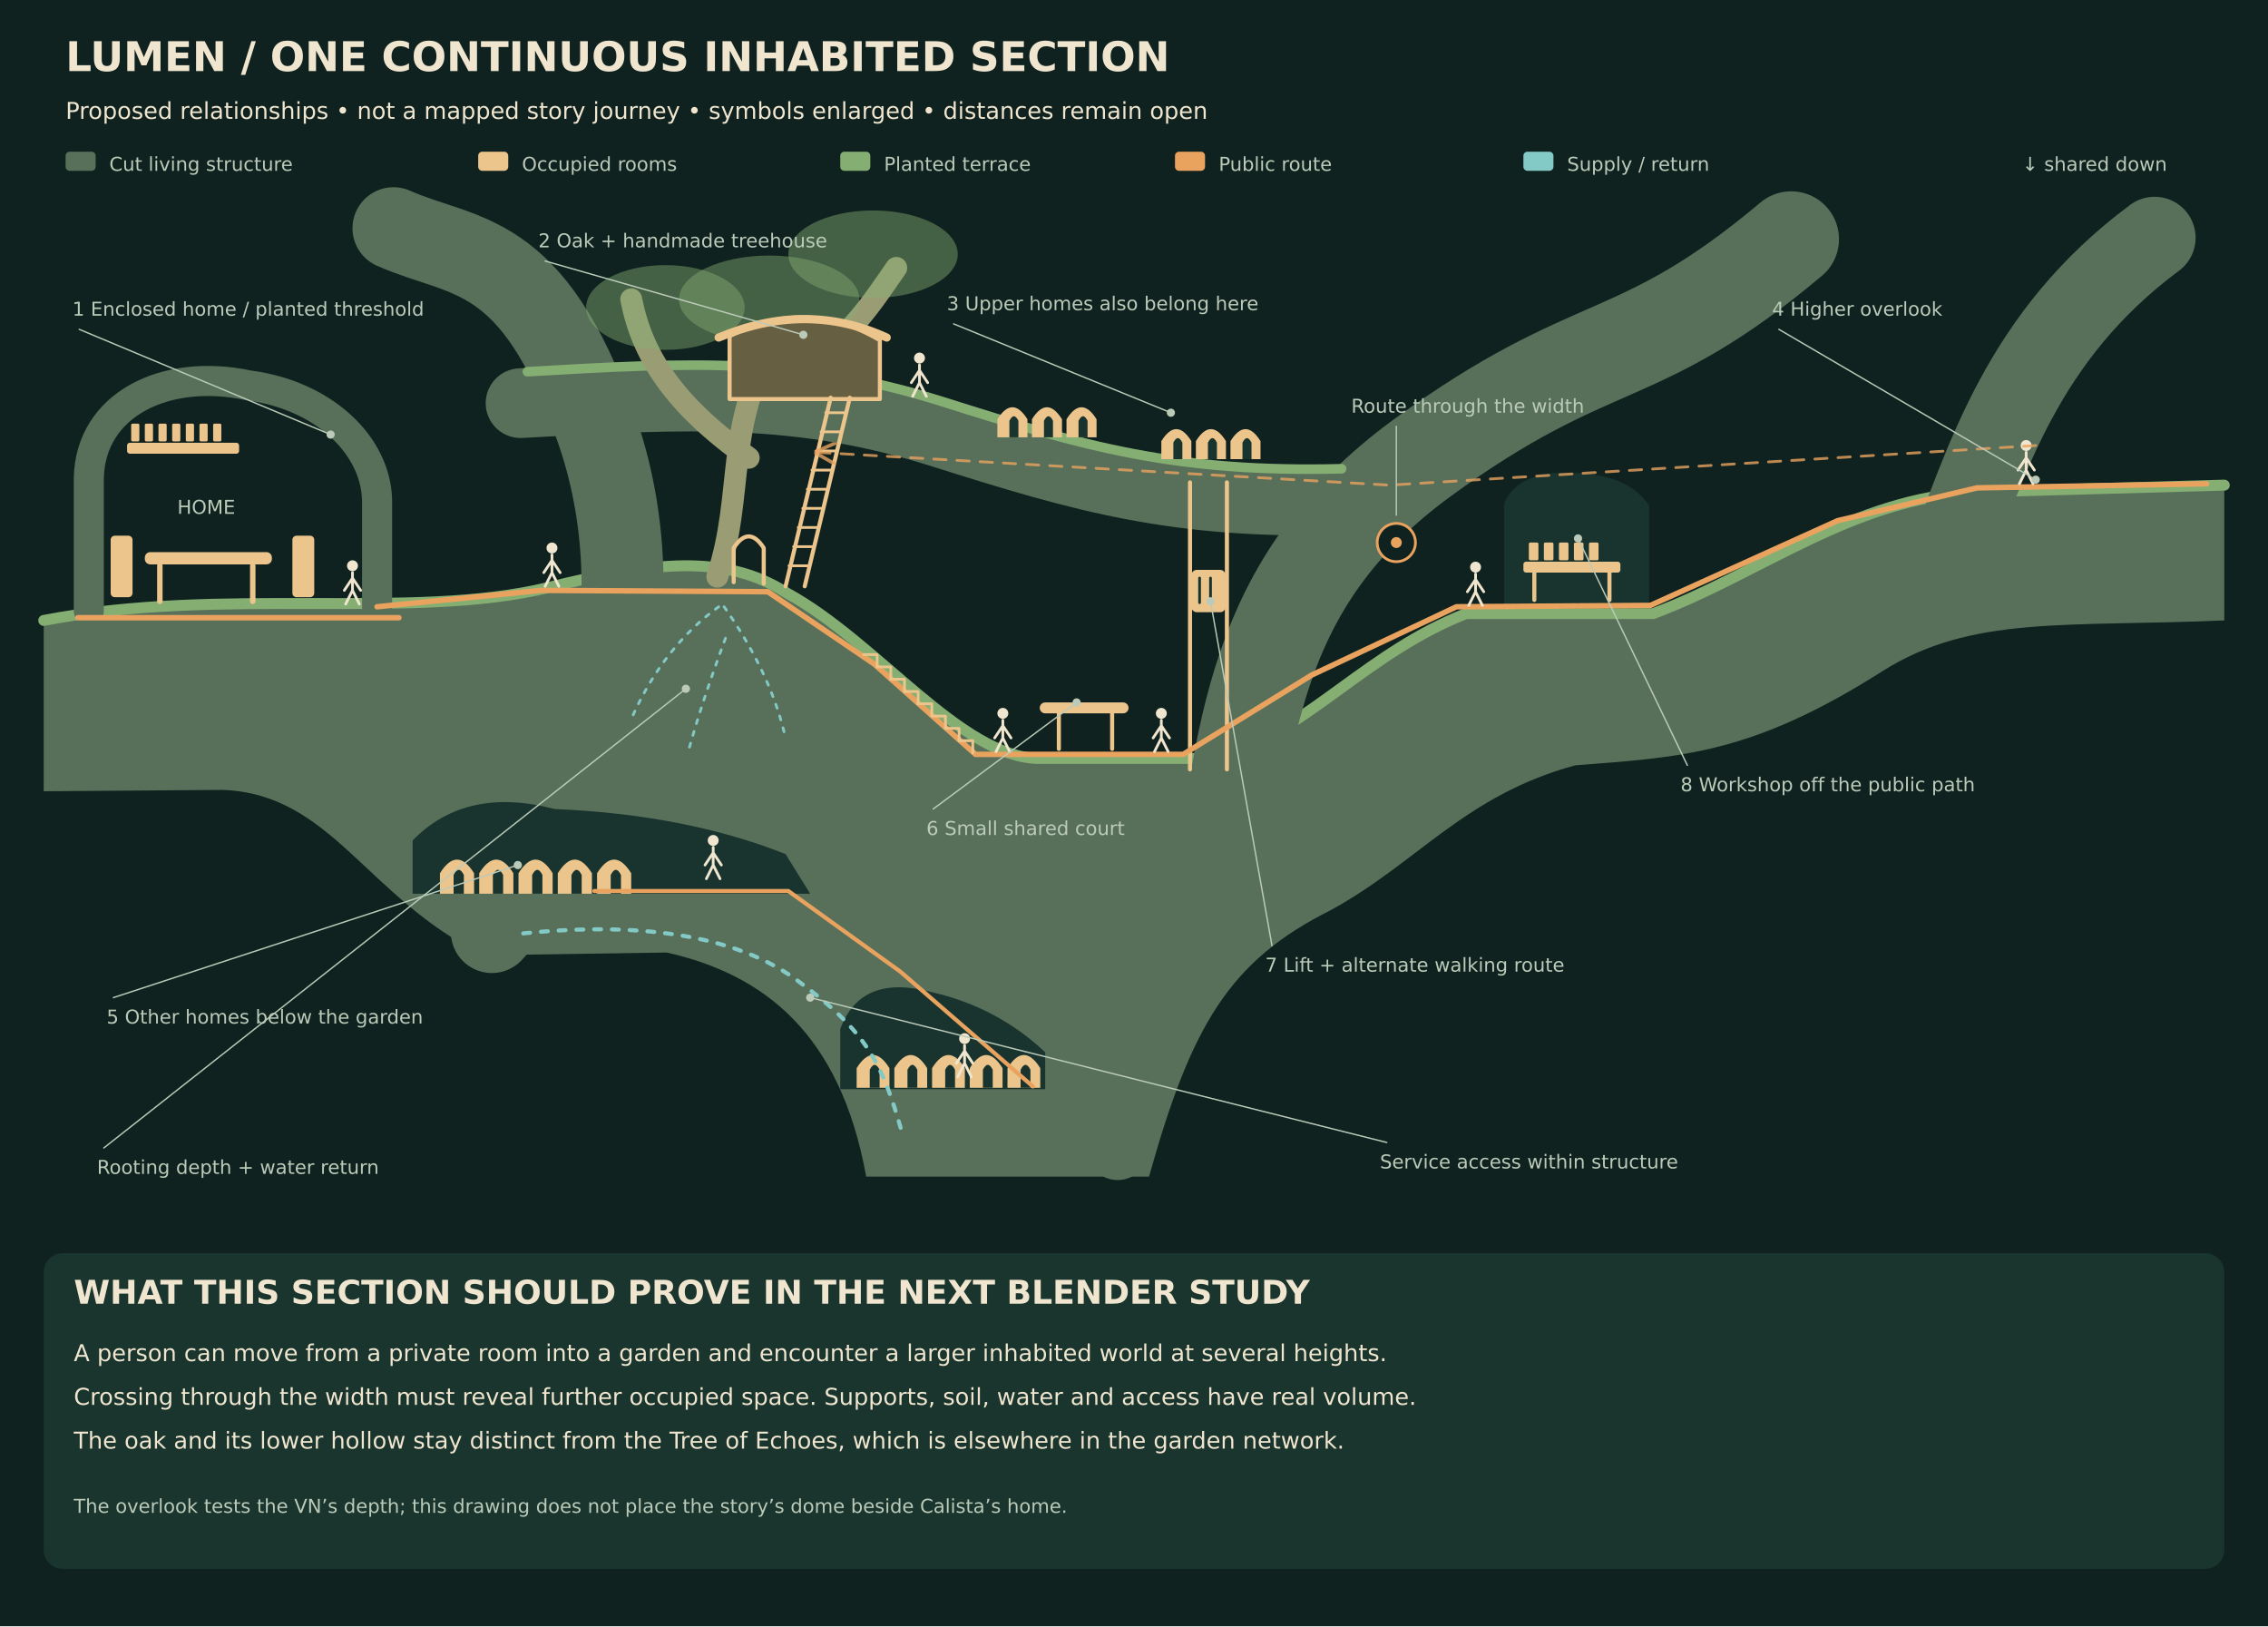
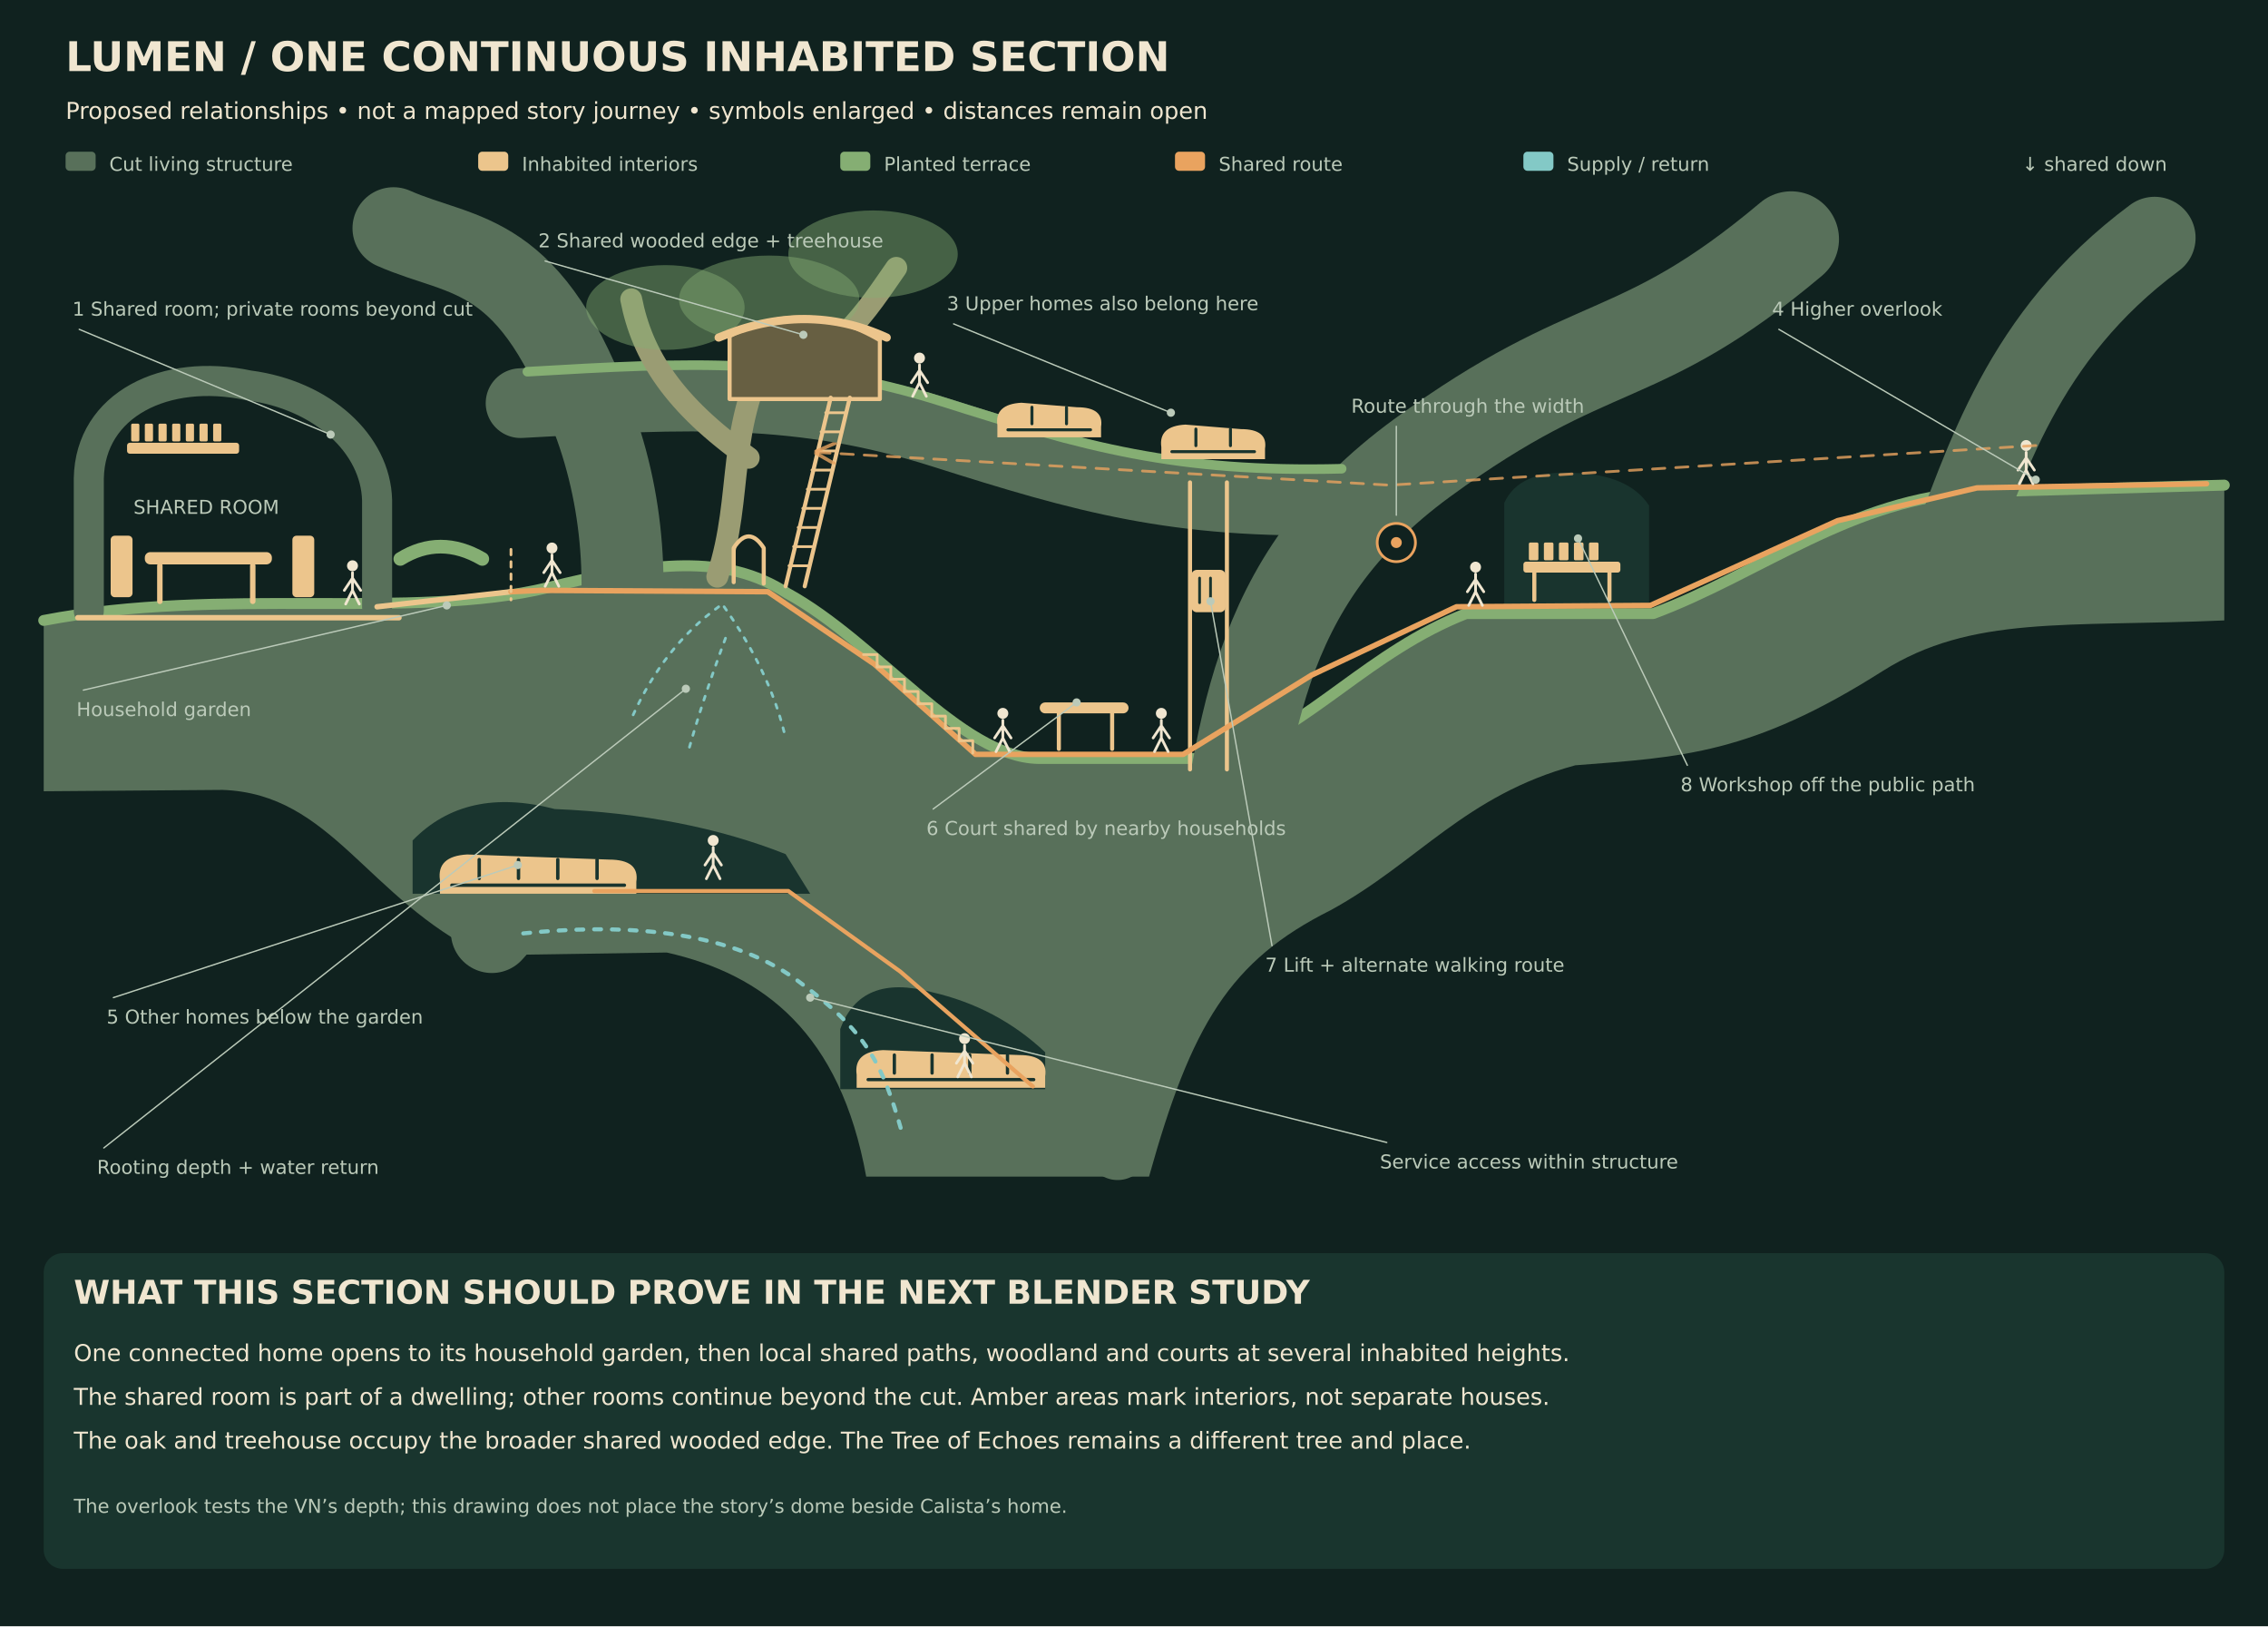
<svg xmlns="http://www.w3.org/2000/svg" viewBox="0 0 1660 1190" role="img" aria-labelledby="title desc">
  <rect width="1660" height="1190" fill="#10221f" />
  <defs>
    <pattern id="cut" width="12" height="12" patternUnits="userSpaceOnUse">
      <path d="M-3 3L3-3M0 12L12 0M9 15L15 9" stroke="#bdd0a4" stroke-width="1" opacity=".14" />
    </pattern>
    <marker id="arrow" markerWidth="8" markerHeight="8" refX="7" refY="4" orient="auto">
      <path d="M0 0L8 4L0 8" fill="none" stroke="#e9a35f" stroke-width="1.3" />
    </marker>
  </defs>
  <style>text{font-family:DejaVu Sans,Arial,sans-serif} .label{font-size:17px;fill:#f0e6d0}.small{font-size:14px;fill:#bbcab9}.title{font-size:30px;fill:#f0e6d0;font-weight:700}.heading{font-size:24px;fill:#f0e6d0;font-weight:600}</style>
  <text x="48" y="52" class="title">LUMEN / ONE CONTINUOUS INHABITED SECTION</text>
  <text x="48" y="87" class="label">Proposed relationships • not a mapped story journey • symbols enlarged • distances remain open</text>
  <rect x="48" y="111" width="22" height="14" rx="3" fill="#58705a" />
  <text x="80" y="125" class="small">Cut living structure</text>
  <rect x="350" y="111" width="22" height="14" rx="3" fill="#ecc58c" />
-   <text x="382" y="125" class="small">Occupied rooms</text>
+   <text x="382" y="125" class="small">Inhabited interiors</text>
  <rect x="615" y="111" width="22" height="14" rx="3" fill="#85ae73" />
  <text x="647" y="125" class="small">Planted terrace</text>
  <rect x="860" y="111" width="22" height="14" rx="3" fill="#e9a35f" />
-   <text x="892" y="125" class="small">Public route</text>
+   <text x="892" y="125" class="small">Shared route</text>
  <rect x="1115" y="111" width="22" height="14" rx="3" fill="#83c9c6" />
  <text x="1147" y="125" class="small">Supply / return</text>
  <text x="1480" y="125" class="small">↓ shared down</text>
  <path d="M32 454C162 429 301 454 401 430C478 411 531 405 576 434C642 470 703 554 760 555L895 555C961 530 1002 477 1073 449L1210 449C1288 420 1356 364 1447 360L1628 355L1628 454C1512 459 1443 450 1378 491C1282 552 1231 554 1153 560C1072 582 1038 631 974 666C900 703 872 750 841 861L634 861C615 756 559 713 488 697L354 699C268 657 243 581 163 578L32 579Z" fill="#58705a" />
  <path d="M32 454C162 429 301 454 401 430C478 411 531 405 576 434C642 470 703 554 760 555L895 555C961 530 1002 477 1073 449L1210 449C1288 420 1356 364 1447 360L1628 355" fill="none" stroke="#85ae73" stroke-width="8" stroke-linecap="round" stroke-linejoin="round" />
  <path d="M360 682C441 594 483 444 436 312S340 190 288 167" fill="none" stroke="#58705a" stroke-width="60" stroke-linecap="round" stroke-linejoin="round" />
  <path d="M891 672C911 539 915 427 1041 335S1198 270 1311 175" fill="none" stroke="#58705a" stroke-width="70" stroke-linecap="round" stroke-linejoin="round" />
  <path d="M1424 415C1454 337 1480 246 1577 174" fill="none" stroke="#58705a" stroke-width="60" stroke-linecap="round" stroke-linejoin="round" />
  <path d="M818 841C786 774 806 704 751 640" fill="none" stroke="#58705a" stroke-width="45" stroke-linecap="round" stroke-linejoin="round" />
  <path d="M381 295C505 288 586 284 690 317S861 369 982 366" fill="none" stroke="#58705a" stroke-width="51" stroke-linecap="round" stroke-linejoin="round" />
  <path d="M386 272C506 265 586 261 690 294S861 346 982 343" fill="none" stroke="#85ae73" stroke-width="7" stroke-linecap="round" stroke-linejoin="round" />
  <g transform="translate(730 320) scale(1.1)">
-     <path d="M0 0V-12Q10-28 20-12V0Z" fill="#ecc58c" />
-     <path d="M8 0V-11Q11-17 14-11V0" fill="#19342e" />
-     <path d="M23 0V-12Q33-28 43-12V0Z" fill="#ecc58c" />
-     <path d="M31 0V-11Q34-17 37-11V0" fill="#19342e" />
-     <path d="M46 0V-12Q56-28 66-12V0Z" fill="#ecc58c" />
-     <path d="M54 0V-11Q57-17 60-11V0" fill="#19342e" />
+     <path d="M0 0V-8Q-2-22 16-23L53-20Q71-20 69-7V0Z" fill="#ecc58c" />
+     <path d="M23-20v11" fill="none" stroke="#19342e" stroke-width="2" stroke-linecap="round" stroke-linejoin="round" />
+     <path d="M46-20v11" fill="none" stroke="#19342e" stroke-width="2" stroke-linecap="round" stroke-linejoin="round" />
+     <path d="M7-5H62" fill="none" stroke="#19342e" stroke-width="2" stroke-linecap="round" stroke-linejoin="round" />
  </g>
  <g transform="translate(850 336) scale(1.1)">
-     <path d="M0 0V-12Q10-28 20-12V0Z" fill="#ecc58c" />
-     <path d="M8 0V-11Q11-17 14-11V0" fill="#19342e" />
-     <path d="M23 0V-12Q33-28 43-12V0Z" fill="#ecc58c" />
-     <path d="M31 0V-11Q34-17 37-11V0" fill="#19342e" />
-     <path d="M46 0V-12Q56-28 66-12V0Z" fill="#ecc58c" />
-     <path d="M54 0V-11Q57-17 60-11V0" fill="#19342e" />
+     <path d="M0 0V-8Q-2-22 16-23L53-20Q71-20 69-7V0Z" fill="#ecc58c" />
+     <path d="M23-20v11" fill="none" stroke="#19342e" stroke-width="2" stroke-linecap="round" stroke-linejoin="round" />
+     <path d="M46-20v11" fill="none" stroke="#19342e" stroke-width="2" stroke-linecap="round" stroke-linejoin="round" />
+     <path d="M7-5H62" fill="none" stroke="#19342e" stroke-width="2" stroke-linecap="round" stroke-linejoin="round" />
  </g>
  <path d="M65 447V350C66 296 121 269 182 282C236 289 275 325 276 366V444" fill="none" stroke="#58705a" stroke-width="22" stroke-linecap="round" stroke-linejoin="round" />
-   <path d="M57 452H292" fill="none" stroke="#e9a35f" stroke-width="4" stroke-linecap="round" stroke-linejoin="round" />
+   <path d="M57 452H292" fill="none" stroke="#ecc58c" stroke-width="4" stroke-linecap="round" stroke-linejoin="round" />
  <rect x="106" y="404" width="93" height="9" rx="4" fill="#ecc58c" />
  <path d="M117 414V440M185 414V440" fill="none" stroke="#ecc58c" stroke-width="4" stroke-linecap="round" stroke-linejoin="round" />
  <rect x="81" y="392" width="16" height="45" rx="3" fill="#ecc58c" />
  <rect x="214" y="392" width="16" height="45" rx="3" fill="#ecc58c" />
  <rect x="93" y="324" width="82" height="8" rx="2" fill="#ecc58c" />
  <rect x="96" y="310" width="6" height="13" rx="1" fill="#ecc58c" />
  <rect x="106" y="310" width="6" height="13" rx="1" fill="#ecc58c" />
  <rect x="116" y="310" width="6" height="13" rx="1" fill="#ecc58c" />
  <rect x="126" y="310" width="6" height="13" rx="1" fill="#ecc58c" />
  <rect x="136" y="310" width="6" height="13" rx="1" fill="#ecc58c" />
  <rect x="146" y="310" width="6" height="13" rx="1" fill="#ecc58c" />
  <rect x="156" y="310" width="6" height="13" rx="1" fill="#ecc58c" />
-   <text x="151" y="376" class="small" text-anchor="middle">HOME</text>
+   <text x="151" y="376" class="small" text-anchor="middle">SHARED ROOM</text>
  <path d="M525 422C545 361 530 313 567 249M548 335C493 296 470 260 462 219M559 277C611 266 635 226 656 196" fill="none" stroke="#9a9c73" stroke-width="16" stroke-linecap="round" stroke-linejoin="round" />
  <ellipse cx="487" cy="225" rx="58" ry="31" fill="#85ae73" opacity=".45" />
  <ellipse cx="563" cy="219" rx="66" ry="32" fill="#85ae73" opacity=".45" />
  <ellipse cx="639" cy="186" rx="62" ry="32" fill="#85ae73" opacity=".45" />
  <path d="M534 292H644V249Q590 217 534 246Z" fill="#675f42" stroke="#ecc58c" stroke-width="3" stroke-linecap="round" stroke-linejoin="round" />
  <path d="M526 247Q590 220 649 247" fill="none" stroke="#ecc58c" stroke-width="6" stroke-linecap="round" stroke-linejoin="round" />
  <path d="M608 291L575 429M622 291L589 429" fill="none" stroke="#ecc58c" stroke-width="3" stroke-linecap="round" stroke-linejoin="round" />
  <path d="M604.36 302h14" fill="none" stroke="#ecc58c" stroke-width="2" stroke-linecap="round" stroke-linejoin="round" />
  <path d="M601.0 316h14" fill="none" stroke="#ecc58c" stroke-width="2" stroke-linecap="round" stroke-linejoin="round" />
  <path d="M597.64 330h14" fill="none" stroke="#ecc58c" stroke-width="2" stroke-linecap="round" stroke-linejoin="round" />
  <path d="M594.28 344h14" fill="none" stroke="#ecc58c" stroke-width="2" stroke-linecap="round" stroke-linejoin="round" />
  <path d="M590.92 358h14" fill="none" stroke="#ecc58c" stroke-width="2" stroke-linecap="round" stroke-linejoin="round" />
  <path d="M587.56 372h14" fill="none" stroke="#ecc58c" stroke-width="2" stroke-linecap="round" stroke-linejoin="round" />
  <path d="M584.2 386h14" fill="none" stroke="#ecc58c" stroke-width="2" stroke-linecap="round" stroke-linejoin="round" />
  <path d="M580.84 400h14" fill="none" stroke="#ecc58c" stroke-width="2" stroke-linecap="round" stroke-linejoin="round" />
  <path d="M577.48 414h14" fill="none" stroke="#ecc58c" stroke-width="2" stroke-linecap="round" stroke-linejoin="round" />
  <path d="M537 426V401Q548 384 559 401V427" fill="none" stroke="#ecc58c" stroke-width="3" stroke-linecap="round" stroke-linejoin="round" />
  <path d="M526 444Q486 473 463 524" fill="none" stroke="#83c9c6" stroke-width="2" stroke-linecap="round" stroke-linejoin="round" stroke-dasharray="3 6" />
  <path d="M530 444Q563 491 574 536" fill="none" stroke="#83c9c6" stroke-width="2" stroke-linecap="round" stroke-linejoin="round" stroke-dasharray="3 6" />
  <path d="M531 467Q514 513 504 549" fill="none" stroke="#83c9c6" stroke-width="2" stroke-linecap="round" stroke-linejoin="round" stroke-dasharray="3 6" />
  <rect x="761" y="514" width="65" height="8" rx="4" fill="#ecc58c" />
  <path d="M775 522V548M814 522V548" fill="none" stroke="#ecc58c" stroke-width="3" stroke-linecap="round" stroke-linejoin="round" />
  <path d="M302 654V615Q341 575 406 592Q502 596 575 625L593 654Z" fill="#19342e" />
  <path d="M615 797V753Q630 712 682 726Q730 737 765 770V797Z" fill="#19342e" />
  <g transform="translate(322 654) scale(1.25)">
-     <path d="M0 0V-12Q10-28 20-12V0Z" fill="#ecc58c" />
-     <path d="M8 0V-11Q11-17 14-11V0" fill="#19342e" />
-     <path d="M23 0V-12Q33-28 43-12V0Z" fill="#ecc58c" />
-     <path d="M31 0V-11Q34-17 37-11V0" fill="#19342e" />
-     <path d="M46 0V-12Q56-28 66-12V0Z" fill="#ecc58c" />
-     <path d="M54 0V-11Q57-17 60-11V0" fill="#19342e" />
-     <path d="M69 0V-12Q79-28 89-12V0Z" fill="#ecc58c" />
-     <path d="M77 0V-11Q80-17 83-11V0" fill="#19342e" />
-     <path d="M92 0V-12Q102-28 112-12V0Z" fill="#ecc58c" />
-     <path d="M100 0V-11Q103-17 106-11V0" fill="#19342e" />
+     <path d="M0 0V-8Q-2-22 16-23L99-20Q117-20 115-7V0Z" fill="#ecc58c" />
+     <path d="M23-20v11" fill="none" stroke="#19342e" stroke-width="2" stroke-linecap="round" stroke-linejoin="round" />
+     <path d="M46-20v11" fill="none" stroke="#19342e" stroke-width="2" stroke-linecap="round" stroke-linejoin="round" />
+     <path d="M69-20v11" fill="none" stroke="#19342e" stroke-width="2" stroke-linecap="round" stroke-linejoin="round" />
+     <path d="M92-20v11" fill="none" stroke="#19342e" stroke-width="2" stroke-linecap="round" stroke-linejoin="round" />
+     <path d="M7-5H108" fill="none" stroke="#19342e" stroke-width="2" stroke-linecap="round" stroke-linejoin="round" />
  </g>
  <g transform="translate(627 796) scale(1.2)">
-     <path d="M0 0V-12Q10-28 20-12V0Z" fill="#ecc58c" />
-     <path d="M8 0V-11Q11-17 14-11V0" fill="#19342e" />
-     <path d="M23 0V-12Q33-28 43-12V0Z" fill="#ecc58c" />
-     <path d="M31 0V-11Q34-17 37-11V0" fill="#19342e" />
-     <path d="M46 0V-12Q56-28 66-12V0Z" fill="#ecc58c" />
-     <path d="M54 0V-11Q57-17 60-11V0" fill="#19342e" />
-     <path d="M69 0V-12Q79-28 89-12V0Z" fill="#ecc58c" />
-     <path d="M77 0V-11Q80-17 83-11V0" fill="#19342e" />
-     <path d="M92 0V-12Q102-28 112-12V0Z" fill="#ecc58c" />
-     <path d="M100 0V-11Q103-17 106-11V0" fill="#19342e" />
+     <path d="M0 0V-8Q-2-22 16-23L99-20Q117-20 115-7V0Z" fill="#ecc58c" />
+     <path d="M23-20v11" fill="none" stroke="#19342e" stroke-width="2" stroke-linecap="round" stroke-linejoin="round" />
+     <path d="M46-20v11" fill="none" stroke="#19342e" stroke-width="2" stroke-linecap="round" stroke-linejoin="round" />
+     <path d="M69-20v11" fill="none" stroke="#19342e" stroke-width="2" stroke-linecap="round" stroke-linejoin="round" />
+     <path d="M92-20v11" fill="none" stroke="#19342e" stroke-width="2" stroke-linecap="round" stroke-linejoin="round" />
+     <path d="M7-5H108" fill="none" stroke="#19342e" stroke-width="2" stroke-linecap="round" stroke-linejoin="round" />
  </g>
  <path d="M1101 443V368Q1112 344 1151 346Q1192 347 1207 370V443Z" fill="#19342e" />
  <rect x="1115" y="411" width="71" height="8" rx="2" fill="#ecc58c" />
  <path d="M1123 419V439M1178 419V439" fill="none" stroke="#ecc58c" stroke-width="3" stroke-linecap="round" stroke-linejoin="round" />
  <rect x="1119" y="397" width="7" height="13" rx="1" fill="#ecc58c" />
  <rect x="1130" y="397" width="7" height="13" rx="1" fill="#ecc58c" />
  <rect x="1141" y="397" width="7" height="13" rx="1" fill="#ecc58c" />
  <rect x="1152" y="397" width="7" height="13" rx="1" fill="#ecc58c" />
  <rect x="1163" y="397" width="7" height="13" rx="1" fill="#ecc58c" />
  <path d="M871 563V353M898 563V353" fill="none" stroke="#ecc58c" stroke-width="3" stroke-linecap="round" stroke-linejoin="round" />
  <rect x="872" y="417" width="25" height="31" rx="4" fill="#ecc58c" />
  <path d="M878 423V441M886 423V441" fill="none" stroke="#19342e" stroke-width="2" stroke-linecap="round" stroke-linejoin="round" />
-   <path d="M276 444L396 432L562 433L640 486L714 552L866 552L960 494L1066 444L1208 443L1345 381L1447 357L1615 354" fill="none" stroke="#e9a35f" stroke-width="4" stroke-linecap="round" stroke-linejoin="round" />
+   <path d="M276 444L374 433" fill="none" stroke="#ecc58c" stroke-width="4" stroke-linecap="round" stroke-linejoin="round" />
+   <path d="M374 433L396 432L562 433L640 486L714 552L866 552L960 494L1066 444L1208 443L1345 381L1447 357L1615 354" fill="none" stroke="#e9a35f" stroke-width="4" stroke-linecap="round" stroke-linejoin="round" />
  <path d="M632 479h10v9" fill="none" stroke="#ecc58c" stroke-width="2" stroke-linecap="round" stroke-linejoin="round" />
  <path d="M642 488h10v9" fill="none" stroke="#ecc58c" stroke-width="2" stroke-linecap="round" stroke-linejoin="round" />
  <path d="M652 497h10v9" fill="none" stroke="#ecc58c" stroke-width="2" stroke-linecap="round" stroke-linejoin="round" />
  <path d="M662 506h10v9" fill="none" stroke="#ecc58c" stroke-width="2" stroke-linecap="round" stroke-linejoin="round" />
  <path d="M672 515h10v9" fill="none" stroke="#ecc58c" stroke-width="2" stroke-linecap="round" stroke-linejoin="round" />
  <path d="M682 524h10v9" fill="none" stroke="#ecc58c" stroke-width="2" stroke-linecap="round" stroke-linejoin="round" />
  <path d="M692 533h10v9" fill="none" stroke="#ecc58c" stroke-width="2" stroke-linecap="round" stroke-linejoin="round" />
  <path d="M702 542h10v9" fill="none" stroke="#ecc58c" stroke-width="2" stroke-linecap="round" stroke-linejoin="round" />
  <path d="M435 652L577 652L659 711L756 795" fill="none" stroke="#e9a35f" stroke-width="3" stroke-linecap="round" stroke-linejoin="round" />
  <path d="M383 683C451 676 531 679 583 717S646 779 660 828" fill="none" stroke="#83c9c6" stroke-width="3" stroke-linecap="round" stroke-linejoin="round" stroke-dasharray="5 8" />
  <circle cx="258" cy="414" r="4" fill="#f0e6d0" />
  <path d="M258 419v13m0-9l-6 9m6-9l6 9M258 432l-5 10m5-10l5 10" fill="none" stroke="#f0e6d0" stroke-width="2" stroke-linecap="round" stroke-linejoin="round" />
  <circle cx="404" cy="401" r="4" fill="#f0e6d0" />
  <path d="M404 406v13m0-9l-6 9m6-9l6 9M404 419l-5 10m5-10l5 10" fill="none" stroke="#f0e6d0" stroke-width="2" stroke-linecap="round" stroke-linejoin="round" />
  <circle cx="734" cy="522" r="4" fill="#f0e6d0" />
  <path d="M734 527v13m0-9l-6 9m6-9l6 9M734 540l-5 10m5-10l5 10" fill="none" stroke="#f0e6d0" stroke-width="2" stroke-linecap="round" stroke-linejoin="round" />
  <circle cx="850" cy="522" r="4" fill="#f0e6d0" />
  <path d="M850 527v13m0-9l-6 9m6-9l6 9M850 540l-5 10m5-10l5 10" fill="none" stroke="#f0e6d0" stroke-width="2" stroke-linecap="round" stroke-linejoin="round" />
  <circle cx="1080" cy="415" r="4" fill="#f0e6d0" />
  <path d="M1080 420v13m0-9l-6 9m6-9l6 9M1080 433l-5 10m5-10l5 10" fill="none" stroke="#f0e6d0" stroke-width="2" stroke-linecap="round" stroke-linejoin="round" />
  <circle cx="1483" cy="326" r="4" fill="#f0e6d0" />
  <path d="M1483 331v13m0-9l-6 9m6-9l6 9M1483 344l-5 10m5-10l5 10" fill="none" stroke="#f0e6d0" stroke-width="2" stroke-linecap="round" stroke-linejoin="round" />
  <circle cx="522" cy="615" r="4" fill="#f0e6d0" />
  <path d="M522 620v13m0-9l-6 9m6-9l6 9M522 633l-5 10m5-10l5 10" fill="none" stroke="#f0e6d0" stroke-width="2" stroke-linecap="round" stroke-linejoin="round" />
  <circle cx="706" cy="760" r="4" fill="#f0e6d0" />
  <path d="M706 765v13m0-9l-6 9m6-9l6 9M706 778l-5 10m5-10l5 10" fill="none" stroke="#f0e6d0" stroke-width="2" stroke-linecap="round" stroke-linejoin="round" />
  <circle cx="673" cy="262" r="4" fill="#f0e6d0" />
  <path d="M673 267v13m0-9l-6 9m6-9l6 9M673 280l-5 10m5-10l5 10" fill="none" stroke="#f0e6d0" stroke-width="2" stroke-linecap="round" stroke-linejoin="round" />
  <path d="M1490 326L1017 355L598 331" fill="none" stroke="#e9a35f" stroke-width="2" stroke-linecap="round" stroke-linejoin="round" stroke-dasharray="9 8" marker-end="url(#arrow)" opacity=".8" />
  <circle cx="1022" cy="397" r="14" fill="#10221f" stroke="#e9a35f" stroke-width="2" />
  <circle cx="1022" cy="397" r="4" fill="#e9a35f" />
  <text x="989" y="302" class="small">Route through the width</text>
  <path d="M1022 312V377" fill="none" stroke="#bbcab9" stroke-width="1" stroke-linecap="round" stroke-linejoin="round" />
-   <text x="53" y="231" class="small">1  Enclosed home / planted threshold</text>
+   <text x="53" y="231" class="small">1  Shared room; private rooms beyond cut</text>
  <path d="M58 241L242 318" fill="none" stroke="#bbcab9" stroke-width="1" stroke-linecap="round" stroke-linejoin="round" />
  <circle cx="242" cy="318" r="3" fill="#bbcab9" />
-   <text x="394" y="181" class="small">2  Oak + handmade treehouse</text>
+   <text x="56" y="524" class="small">Household garden</text>
+   <path d="M61 505L327 443" fill="none" stroke="#bbcab9" stroke-width="1" stroke-linecap="round" stroke-linejoin="round" />
+   <circle cx="327" cy="443" r="3" fill="#bbcab9" />
+   <path d="M293 409Q322 391 353 409" fill="none" stroke="#85ae73" stroke-width="10" stroke-linecap="round" stroke-linejoin="round" />
+   <path d="M374 402V439" fill="none" stroke="#ecc58c" stroke-width="2" stroke-linecap="round" stroke-linejoin="round" stroke-dasharray="4 5" />
+   <text x="394" y="181" class="small">2  Shared wooded edge + treehouse</text>
  <path d="M399 191L588 245" fill="none" stroke="#bbcab9" stroke-width="1" stroke-linecap="round" stroke-linejoin="round" />
  <circle cx="588" cy="245" r="3" fill="#bbcab9" />
  <text x="693" y="227" class="small">3  Upper homes also belong here</text>
  <path d="M698 237L857 302" fill="none" stroke="#bbcab9" stroke-width="1" stroke-linecap="round" stroke-linejoin="round" />
  <circle cx="857" cy="302" r="3" fill="#bbcab9" />
  <text x="1297" y="231" class="small">4  Higher overlook</text>
  <path d="M1302 241L1490 351" fill="none" stroke="#bbcab9" stroke-width="1" stroke-linecap="round" stroke-linejoin="round" />
  <circle cx="1490" cy="351" r="3" fill="#bbcab9" />
  <text x="78" y="749" class="small">5  Other homes below the garden</text>
  <path d="M83 730L379 633" fill="none" stroke="#bbcab9" stroke-width="1" stroke-linecap="round" stroke-linejoin="round" />
  <circle cx="379" cy="633" r="3" fill="#bbcab9" />
-   <text x="678" y="611" class="small">6  Small shared court</text>
+   <text x="678" y="611" class="small">6  Court shared by nearby households</text>
  <path d="M683 592L788 514" fill="none" stroke="#bbcab9" stroke-width="1" stroke-linecap="round" stroke-linejoin="round" />
  <circle cx="788" cy="514" r="3" fill="#bbcab9" />
  <text x="926" y="711" class="small">7  Lift + alternate walking route</text>
  <path d="M931 692L886 440" fill="none" stroke="#bbcab9" stroke-width="1" stroke-linecap="round" stroke-linejoin="round" />
  <circle cx="886" cy="440" r="3" fill="#bbcab9" />
  <text x="1230" y="579" class="small">8  Workshop off the public path</text>
  <path d="M1235 560L1155 394" fill="none" stroke="#bbcab9" stroke-width="1" stroke-linecap="round" stroke-linejoin="round" />
  <circle cx="1155" cy="394" r="3" fill="#bbcab9" />
  <text x="71" y="859" class="small">Rooting depth + water return</text>
  <path d="M76 840L502 504" fill="none" stroke="#bbcab9" stroke-width="1" stroke-linecap="round" stroke-linejoin="round" />
  <circle cx="502" cy="504" r="3" fill="#bbcab9" />
  <text x="1010" y="855" class="small">Service access within structure</text>
  <path d="M1015 836L593 730" fill="none" stroke="#bbcab9" stroke-width="1" stroke-linecap="round" stroke-linejoin="round" />
  <circle cx="593" cy="730" r="3" fill="#bbcab9" />
  <rect x="32" y="917" width="1596" height="231" rx="14" fill="#19352e" />
  <text x="54" y="954" class="heading">WHAT THIS SECTION SHOULD PROVE IN THE NEXT BLENDER STUDY</text>
-   <text x="54" y="996" class="label">A person can move from a private room into a garden and encounter a larger inhabited world at several heights.</text>
-   <text x="54" y="1028" class="label">Crossing through the width must reveal further occupied space. Supports, soil, water and access have real volume.</text>
-   <text x="54" y="1060" class="label">The oak and its lower hollow stay distinct from the Tree of Echoes, which is elsewhere in the garden network.</text>
+   <text x="54" y="996" class="label">One connected home opens to its household garden, then local shared paths, woodland and courts at several inhabited heights.</text>
+   <text x="54" y="1028" class="label">The shared room is part of a dwelling; other rooms continue beyond the cut. Amber areas mark interiors, not separate houses.</text>
+   <text x="54" y="1060" class="label">The oak and treehouse occupy the broader shared wooded edge. The Tree of Echoes remains a different tree and place.</text>
  <text x="54" y="1107" class="small">The overlook tests the VN’s depth; this drawing does not place the story’s dome beside Calista’s home.</text>
</svg>
